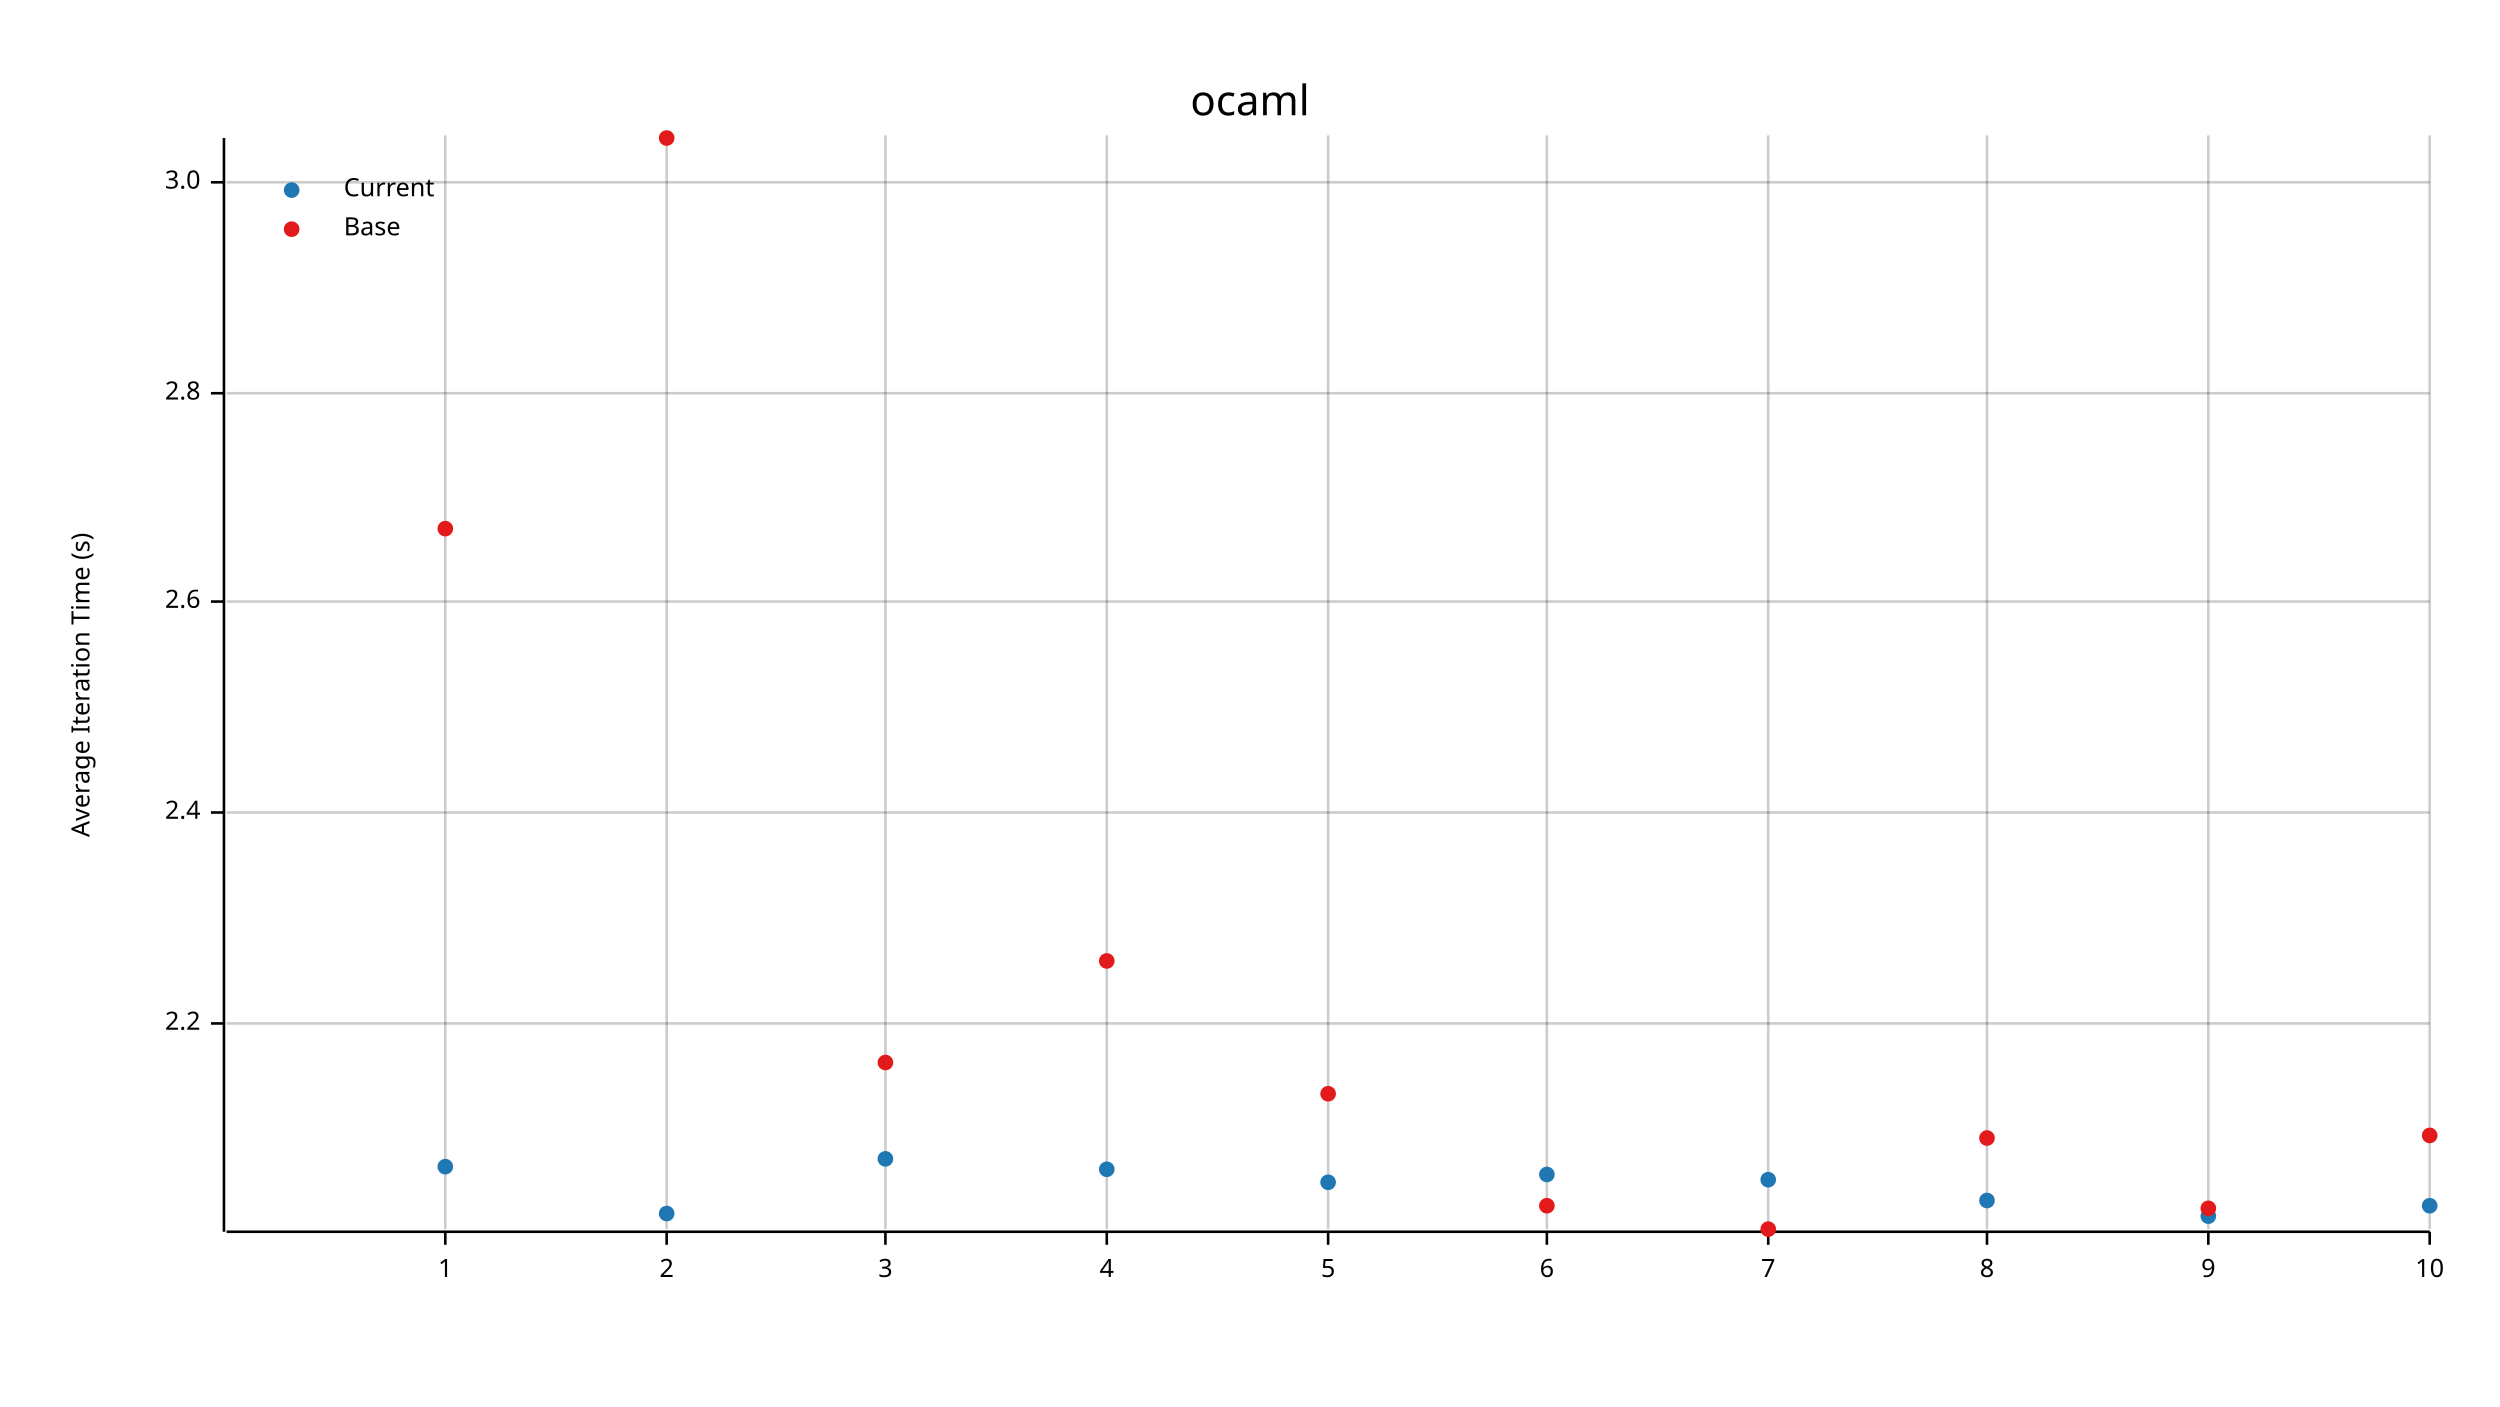
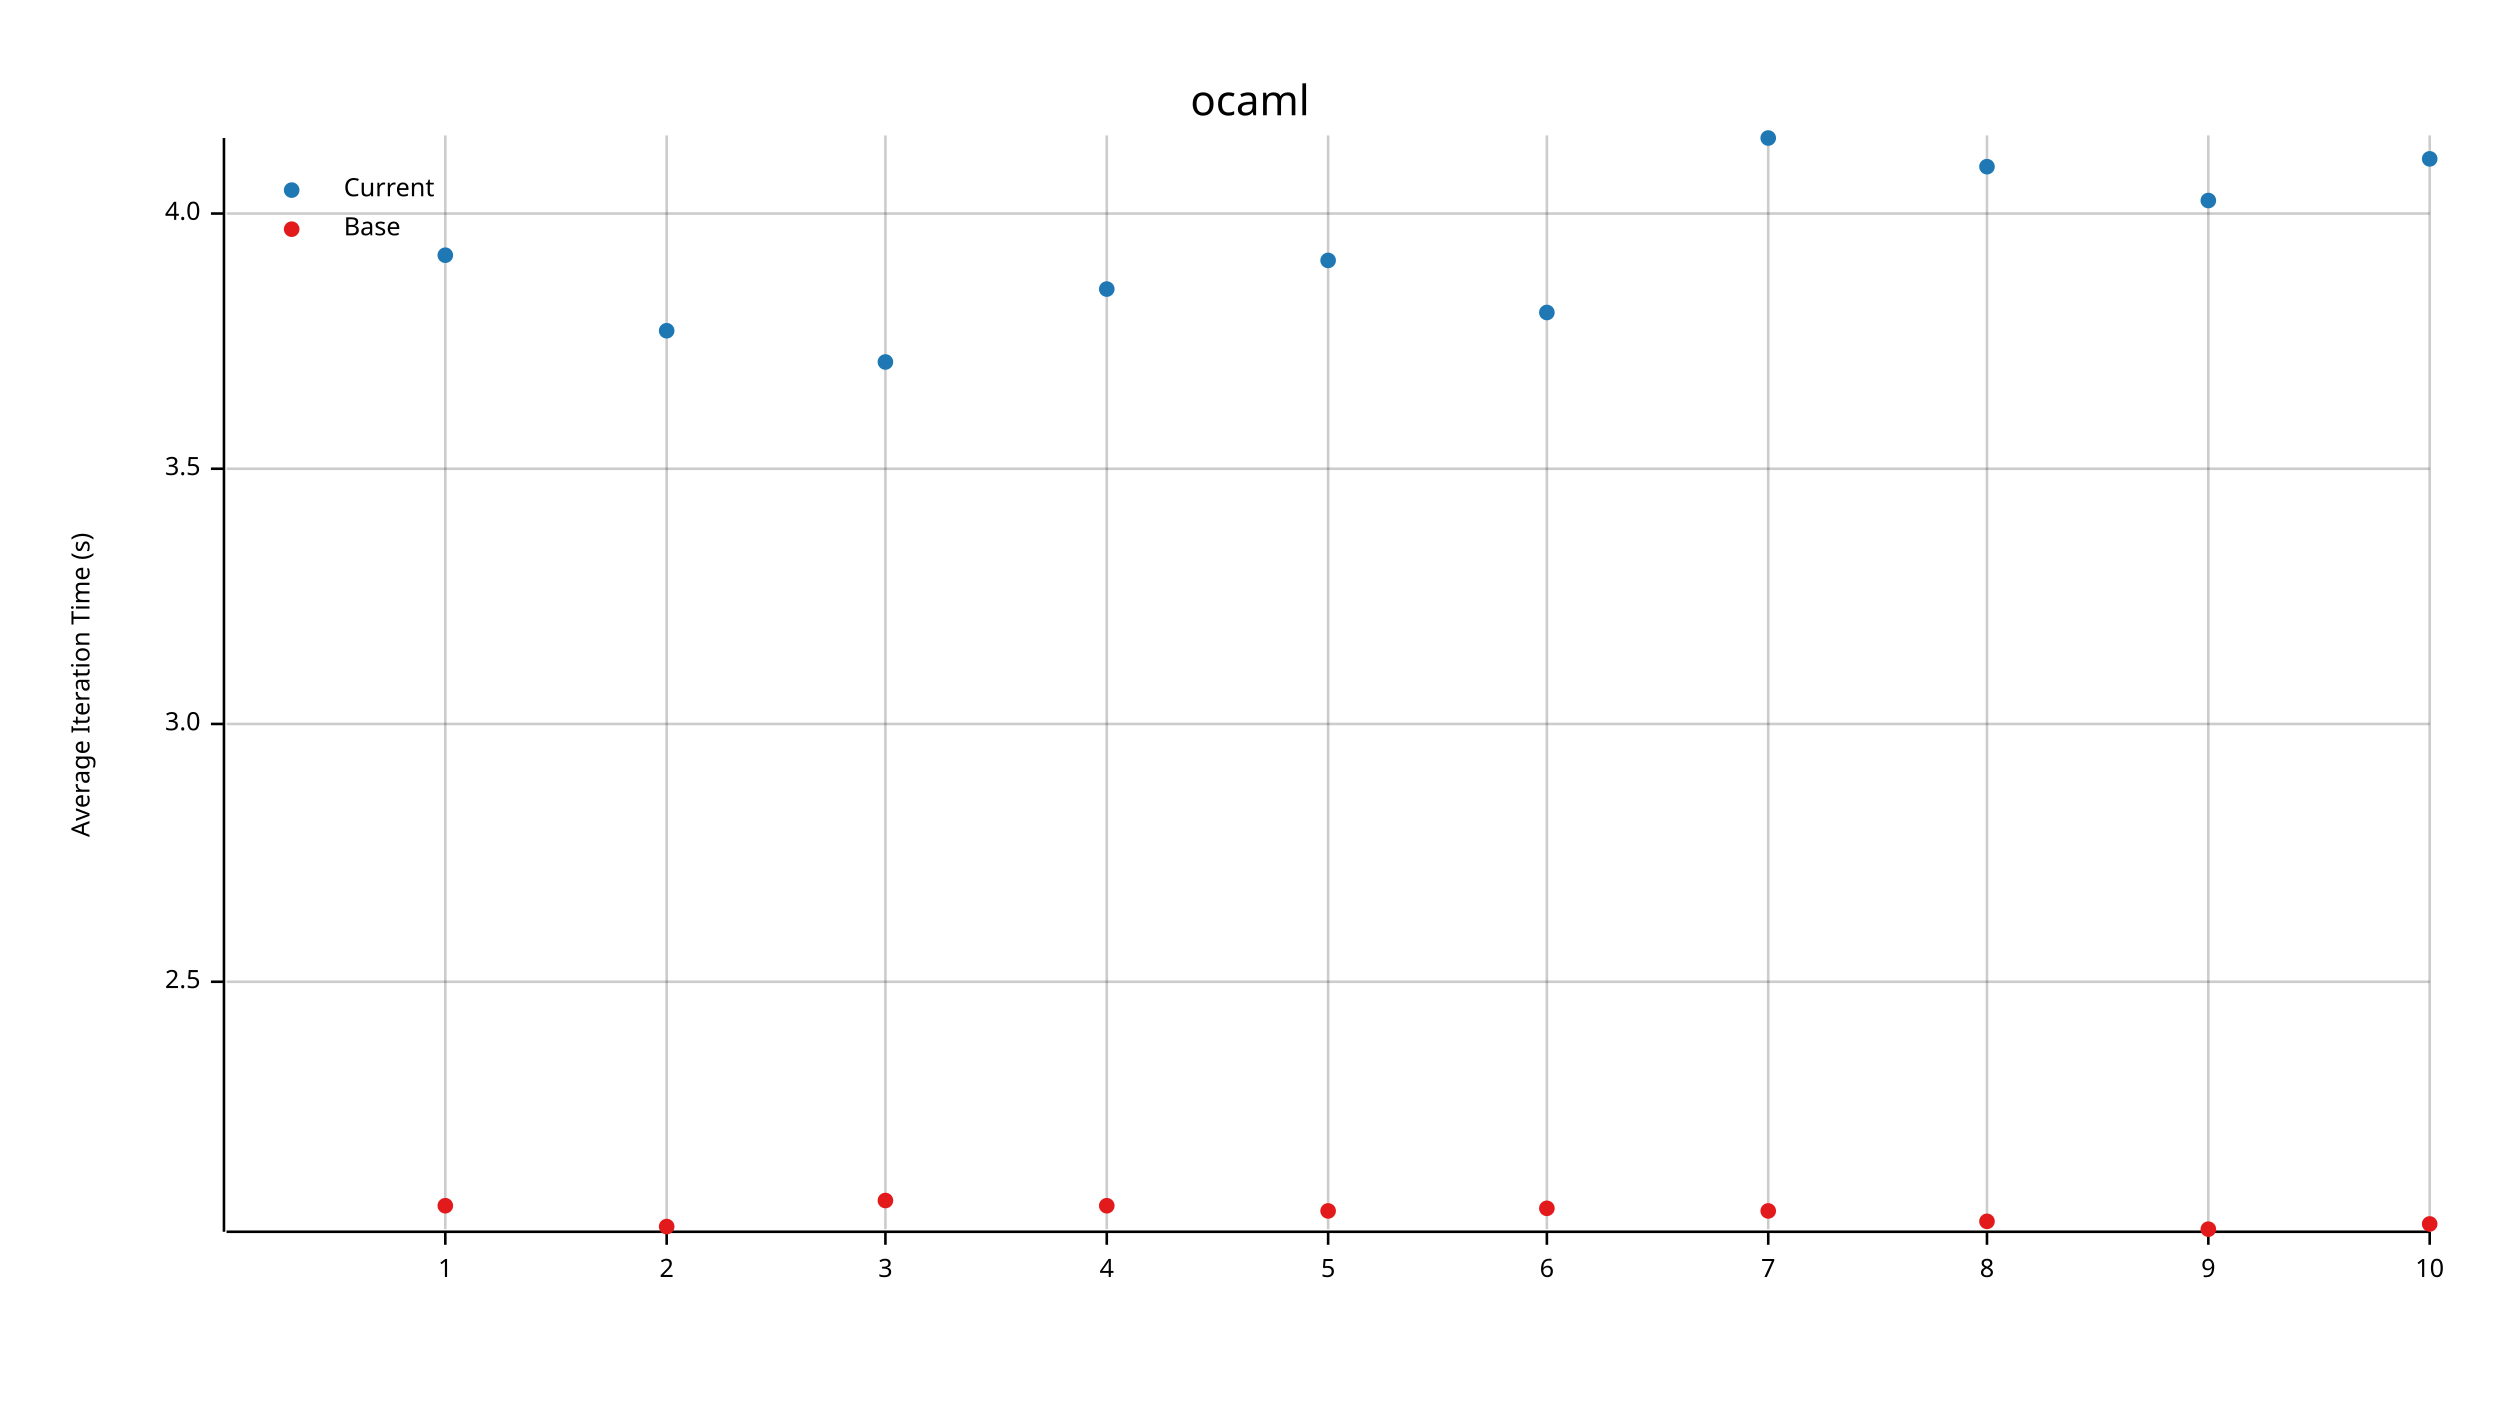
<svg xmlns="http://www.w3.org/2000/svg" width="960" height="540" viewBox="0 0 960 540">
  <text x="480" y="32" dy="0.76em" text-anchor="middle" font-family="sans-serif" font-size="16.129" opacity="1" fill="#000000">
ocaml
</text>
  <text x="27" y="263" dy="0.76em" text-anchor="middle" font-family="sans-serif" font-size="9.677" opacity="1" fill="#000000" transform="rotate(270, 27, 263)">
Average Iteration Time (s)
</text>
  <line opacity="0.2" stroke="#000000" stroke-width="1" x1="171" y1="472" x2="171" y2="52" />
  <line opacity="0.2" stroke="#000000" stroke-width="1" x1="256" y1="472" x2="256" y2="52" />
  <line opacity="0.2" stroke="#000000" stroke-width="1" x1="340" y1="472" x2="340" y2="52" />
  <line opacity="0.2" stroke="#000000" stroke-width="1" x1="425" y1="472" x2="425" y2="52" />
  <line opacity="0.2" stroke="#000000" stroke-width="1" x1="510" y1="472" x2="510" y2="52" />
  <line opacity="0.2" stroke="#000000" stroke-width="1" x1="594" y1="472" x2="594" y2="52" />
  <line opacity="0.2" stroke="#000000" stroke-width="1" x1="679" y1="472" x2="679" y2="52" />
  <line opacity="0.2" stroke="#000000" stroke-width="1" x1="763" y1="472" x2="763" y2="52" />
  <line opacity="0.2" stroke="#000000" stroke-width="1" x1="848" y1="472" x2="848" y2="52" />
  <line opacity="0.2" stroke="#000000" stroke-width="1" x1="933" y1="472" x2="933" y2="52" />
-   <line opacity="0.2" stroke="#000000" stroke-width="1" x1="87" y1="393" x2="933" y2="393" />
-   <line opacity="0.2" stroke="#000000" stroke-width="1" x1="87" y1="312" x2="933" y2="312" />
-   <line opacity="0.2" stroke="#000000" stroke-width="1" x1="87" y1="231" x2="933" y2="231" />
-   <line opacity="0.2" stroke="#000000" stroke-width="1" x1="87" y1="151" x2="933" y2="151" />
-   <line opacity="0.2" stroke="#000000" stroke-width="1" x1="87" y1="70" x2="933" y2="70" />
+   <line opacity="0.2" stroke="#000000" stroke-width="1" x1="87" y1="377" x2="933" y2="377" />
+   <line opacity="0.2" stroke="#000000" stroke-width="1" x1="87" y1="278" x2="933" y2="278" />
+   <line opacity="0.2" stroke="#000000" stroke-width="1" x1="87" y1="180" x2="933" y2="180" />
+   <line opacity="0.2" stroke="#000000" stroke-width="1" x1="87" y1="82" x2="933" y2="82" />
  <polyline fill="none" opacity="1" stroke="#000000" stroke-width="1" points="86,53 86,473 " />
-   <text x="77" y="393" dy="0.5ex" text-anchor="end" font-family="sans-serif" font-size="9.677" opacity="1" fill="#000000">
- 2.2
+   <text x="77" y="377" dy="0.5ex" text-anchor="end" font-family="sans-serif" font-size="9.677" opacity="1" fill="#000000">
+ 2.5
</text>
-   <polyline fill="none" opacity="1" stroke="#000000" stroke-width="1" points="81,393 86,393 " />
-   <text x="77" y="312" dy="0.5ex" text-anchor="end" font-family="sans-serif" font-size="9.677" opacity="1" fill="#000000">
- 2.4
- </text>
-   <polyline fill="none" opacity="1" stroke="#000000" stroke-width="1" points="81,312 86,312 " />
-   <text x="77" y="231" dy="0.5ex" text-anchor="end" font-family="sans-serif" font-size="9.677" opacity="1" fill="#000000">
- 2.6
- </text>
-   <polyline fill="none" opacity="1" stroke="#000000" stroke-width="1" points="81,231 86,231 " />
-   <text x="77" y="151" dy="0.5ex" text-anchor="end" font-family="sans-serif" font-size="9.677" opacity="1" fill="#000000">
- 2.8
- </text>
-   <polyline fill="none" opacity="1" stroke="#000000" stroke-width="1" points="81,151 86,151 " />
-   <text x="77" y="70" dy="0.5ex" text-anchor="end" font-family="sans-serif" font-size="9.677" opacity="1" fill="#000000">
+   <polyline fill="none" opacity="1" stroke="#000000" stroke-width="1" points="81,377 86,377 " />
+   <text x="77" y="278" dy="0.5ex" text-anchor="end" font-family="sans-serif" font-size="9.677" opacity="1" fill="#000000">
3.0
</text>
-   <polyline fill="none" opacity="1" stroke="#000000" stroke-width="1" points="81,70 86,70 " />
+   <polyline fill="none" opacity="1" stroke="#000000" stroke-width="1" points="81,278 86,278 " />
+   <text x="77" y="180" dy="0.5ex" text-anchor="end" font-family="sans-serif" font-size="9.677" opacity="1" fill="#000000">
+ 3.5
+ </text>
+   <polyline fill="none" opacity="1" stroke="#000000" stroke-width="1" points="81,180 86,180 " />
+   <text x="77" y="82" dy="0.5ex" text-anchor="end" font-family="sans-serif" font-size="9.677" opacity="1" fill="#000000">
+ 4.0
+ </text>
+   <polyline fill="none" opacity="1" stroke="#000000" stroke-width="1" points="81,82 86,82 " />
  <polyline fill="none" opacity="1" stroke="#000000" stroke-width="1" points="87,473 933,473 " />
  <text x="171" y="483" dy="0.76em" text-anchor="middle" font-family="sans-serif" font-size="9.677" opacity="1" fill="#000000">
1
</text>
  <polyline fill="none" opacity="1" stroke="#000000" stroke-width="1" points="171,473 171,478 " />
  <text x="256" y="483" dy="0.76em" text-anchor="middle" font-family="sans-serif" font-size="9.677" opacity="1" fill="#000000">
2
</text>
  <polyline fill="none" opacity="1" stroke="#000000" stroke-width="1" points="256,473 256,478 " />
  <text x="340" y="483" dy="0.76em" text-anchor="middle" font-family="sans-serif" font-size="9.677" opacity="1" fill="#000000">
3
</text>
  <polyline fill="none" opacity="1" stroke="#000000" stroke-width="1" points="340,473 340,478 " />
  <text x="425" y="483" dy="0.76em" text-anchor="middle" font-family="sans-serif" font-size="9.677" opacity="1" fill="#000000">
4
</text>
  <polyline fill="none" opacity="1" stroke="#000000" stroke-width="1" points="425,473 425,478 " />
  <text x="510" y="483" dy="0.76em" text-anchor="middle" font-family="sans-serif" font-size="9.677" opacity="1" fill="#000000">
5
</text>
  <polyline fill="none" opacity="1" stroke="#000000" stroke-width="1" points="510,473 510,478 " />
  <text x="594" y="483" dy="0.76em" text-anchor="middle" font-family="sans-serif" font-size="9.677" opacity="1" fill="#000000">
6
</text>
  <polyline fill="none" opacity="1" stroke="#000000" stroke-width="1" points="594,473 594,478 " />
  <text x="679" y="483" dy="0.76em" text-anchor="middle" font-family="sans-serif" font-size="9.677" opacity="1" fill="#000000">
7
</text>
  <polyline fill="none" opacity="1" stroke="#000000" stroke-width="1" points="679,473 679,478 " />
  <text x="763" y="483" dy="0.76em" text-anchor="middle" font-family="sans-serif" font-size="9.677" opacity="1" fill="#000000">
8
</text>
  <polyline fill="none" opacity="1" stroke="#000000" stroke-width="1" points="763,473 763,478 " />
  <text x="848" y="483" dy="0.76em" text-anchor="middle" font-family="sans-serif" font-size="9.677" opacity="1" fill="#000000">
9
</text>
  <polyline fill="none" opacity="1" stroke="#000000" stroke-width="1" points="848,473 848,478 " />
  <text x="933" y="483" dy="0.76em" text-anchor="middle" font-family="sans-serif" font-size="9.677" opacity="1" fill="#000000">
10
</text>
  <polyline fill="none" opacity="1" stroke="#000000" stroke-width="1" points="933,473 933,478 " />
-   <circle cx="171" cy="448" r="3" opacity="1" fill="#1F78B4" stroke="none" />
-   <circle cx="256" cy="466" r="3" opacity="1" fill="#1F78B4" stroke="none" />
-   <circle cx="340" cy="445" r="3" opacity="1" fill="#1F78B4" stroke="none" />
-   <circle cx="425" cy="449" r="3" opacity="1" fill="#1F78B4" stroke="none" />
-   <circle cx="510" cy="454" r="3" opacity="1" fill="#1F78B4" stroke="none" />
-   <circle cx="594" cy="451" r="3" opacity="1" fill="#1F78B4" stroke="none" />
-   <circle cx="679" cy="453" r="3" opacity="1" fill="#1F78B4" stroke="none" />
-   <circle cx="763" cy="461" r="3" opacity="1" fill="#1F78B4" stroke="none" />
-   <circle cx="848" cy="467" r="3" opacity="1" fill="#1F78B4" stroke="none" />
-   <circle cx="933" cy="463" r="3" opacity="1" fill="#1F78B4" stroke="none" />
-   <circle cx="171" cy="203" r="3" opacity="1" fill="#E31A1C" stroke="none" />
-   <circle cx="256" cy="53" r="3" opacity="1" fill="#E31A1C" stroke="none" />
-   <circle cx="340" cy="408" r="3" opacity="1" fill="#E31A1C" stroke="none" />
-   <circle cx="425" cy="369" r="3" opacity="1" fill="#E31A1C" stroke="none" />
-   <circle cx="510" cy="420" r="3" opacity="1" fill="#E31A1C" stroke="none" />
-   <circle cx="594" cy="463" r="3" opacity="1" fill="#E31A1C" stroke="none" />
-   <circle cx="679" cy="472" r="3" opacity="1" fill="#E31A1C" stroke="none" />
-   <circle cx="763" cy="437" r="3" opacity="1" fill="#E31A1C" stroke="none" />
-   <circle cx="848" cy="464" r="3" opacity="1" fill="#E31A1C" stroke="none" />
-   <circle cx="933" cy="436" r="3" opacity="1" fill="#E31A1C" stroke="none" />
+   <circle cx="171" cy="98" r="3" opacity="1" fill="#1F78B4" stroke="none" />
+   <circle cx="256" cy="127" r="3" opacity="1" fill="#1F78B4" stroke="none" />
+   <circle cx="340" cy="139" r="3" opacity="1" fill="#1F78B4" stroke="none" />
+   <circle cx="425" cy="111" r="3" opacity="1" fill="#1F78B4" stroke="none" />
+   <circle cx="510" cy="100" r="3" opacity="1" fill="#1F78B4" stroke="none" />
+   <circle cx="594" cy="120" r="3" opacity="1" fill="#1F78B4" stroke="none" />
+   <circle cx="679" cy="53" r="3" opacity="1" fill="#1F78B4" stroke="none" />
+   <circle cx="763" cy="64" r="3" opacity="1" fill="#1F78B4" stroke="none" />
+   <circle cx="848" cy="77" r="3" opacity="1" fill="#1F78B4" stroke="none" />
+   <circle cx="933" cy="61" r="3" opacity="1" fill="#1F78B4" stroke="none" />
+   <circle cx="171" cy="463" r="3" opacity="1" fill="#E31A1C" stroke="none" />
+   <circle cx="256" cy="471" r="3" opacity="1" fill="#E31A1C" stroke="none" />
+   <circle cx="340" cy="461" r="3" opacity="1" fill="#E31A1C" stroke="none" />
+   <circle cx="425" cy="463" r="3" opacity="1" fill="#E31A1C" stroke="none" />
+   <circle cx="510" cy="465" r="3" opacity="1" fill="#E31A1C" stroke="none" />
+   <circle cx="594" cy="464" r="3" opacity="1" fill="#E31A1C" stroke="none" />
+   <circle cx="679" cy="465" r="3" opacity="1" fill="#E31A1C" stroke="none" />
+   <circle cx="763" cy="469" r="3" opacity="1" fill="#E31A1C" stroke="none" />
+   <circle cx="848" cy="472" r="3" opacity="1" fill="#E31A1C" stroke="none" />
+   <circle cx="933" cy="470" r="3" opacity="1" fill="#E31A1C" stroke="none" />
  <text x="132" y="68" dy="0.76em" text-anchor="start" font-family="sans-serif" font-size="9.677" opacity="1" fill="#000000">
Current
</text>
  <text x="132" y="83" dy="0.76em" text-anchor="start" font-family="sans-serif" font-size="9.677" opacity="1" fill="#000000">
Base
</text>
  <circle cx="112" cy="73" r="3" opacity="1" fill="#1F78B4" stroke="none" />
  <circle cx="112" cy="88" r="3" opacity="1" fill="#E31A1C" stroke="none" />
</svg>
